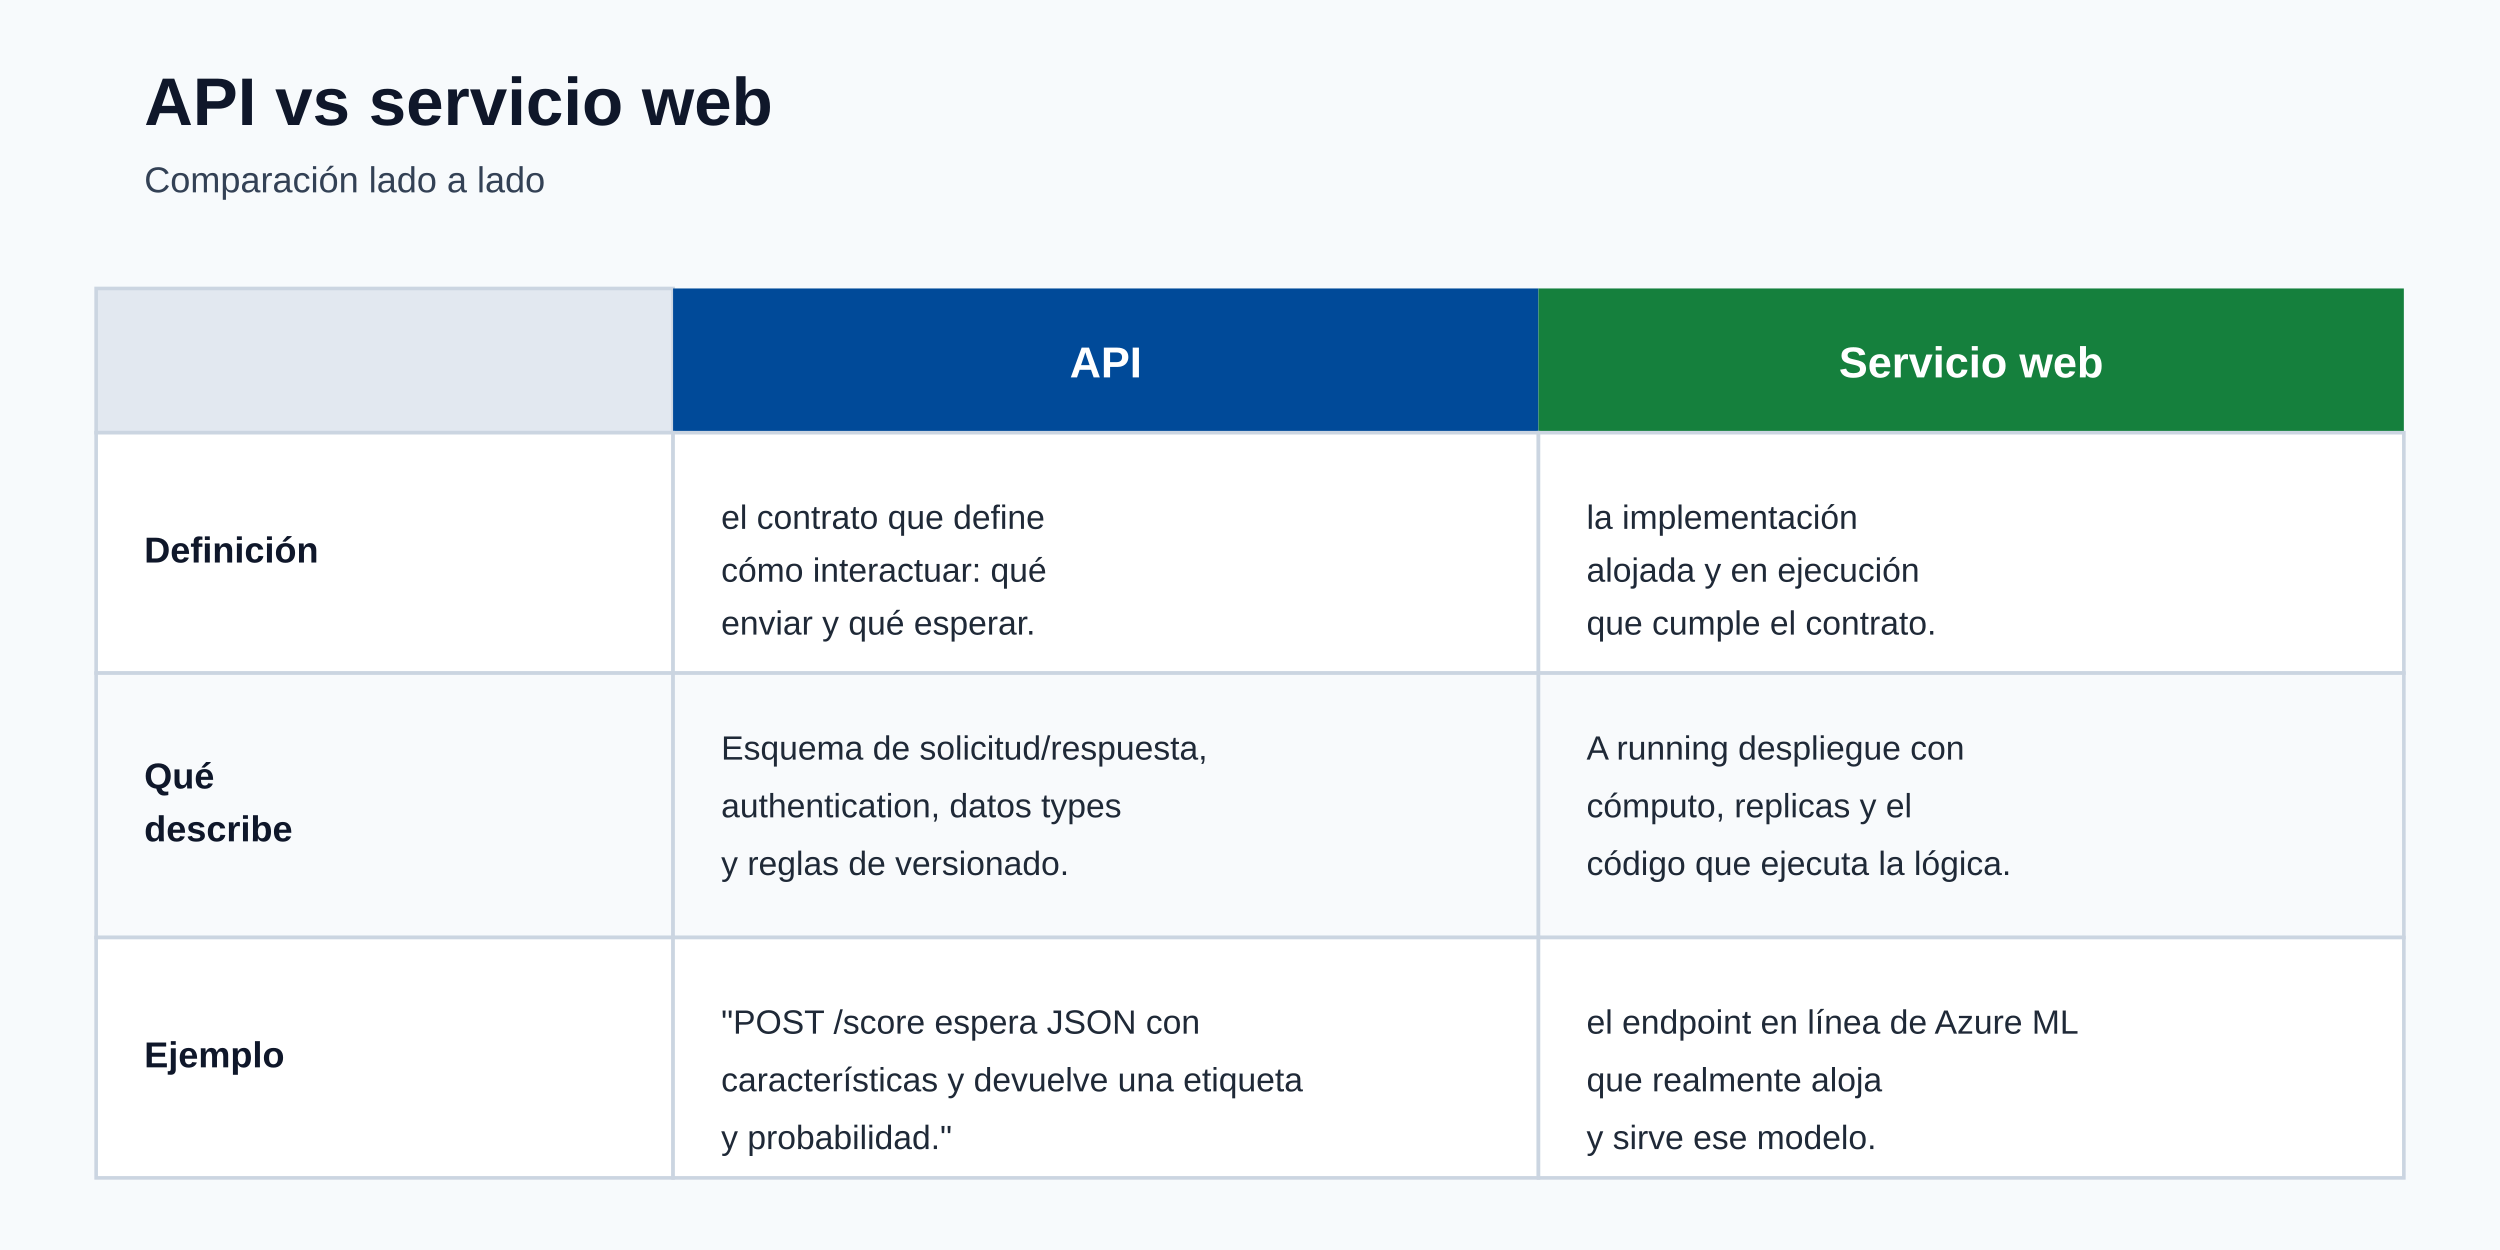
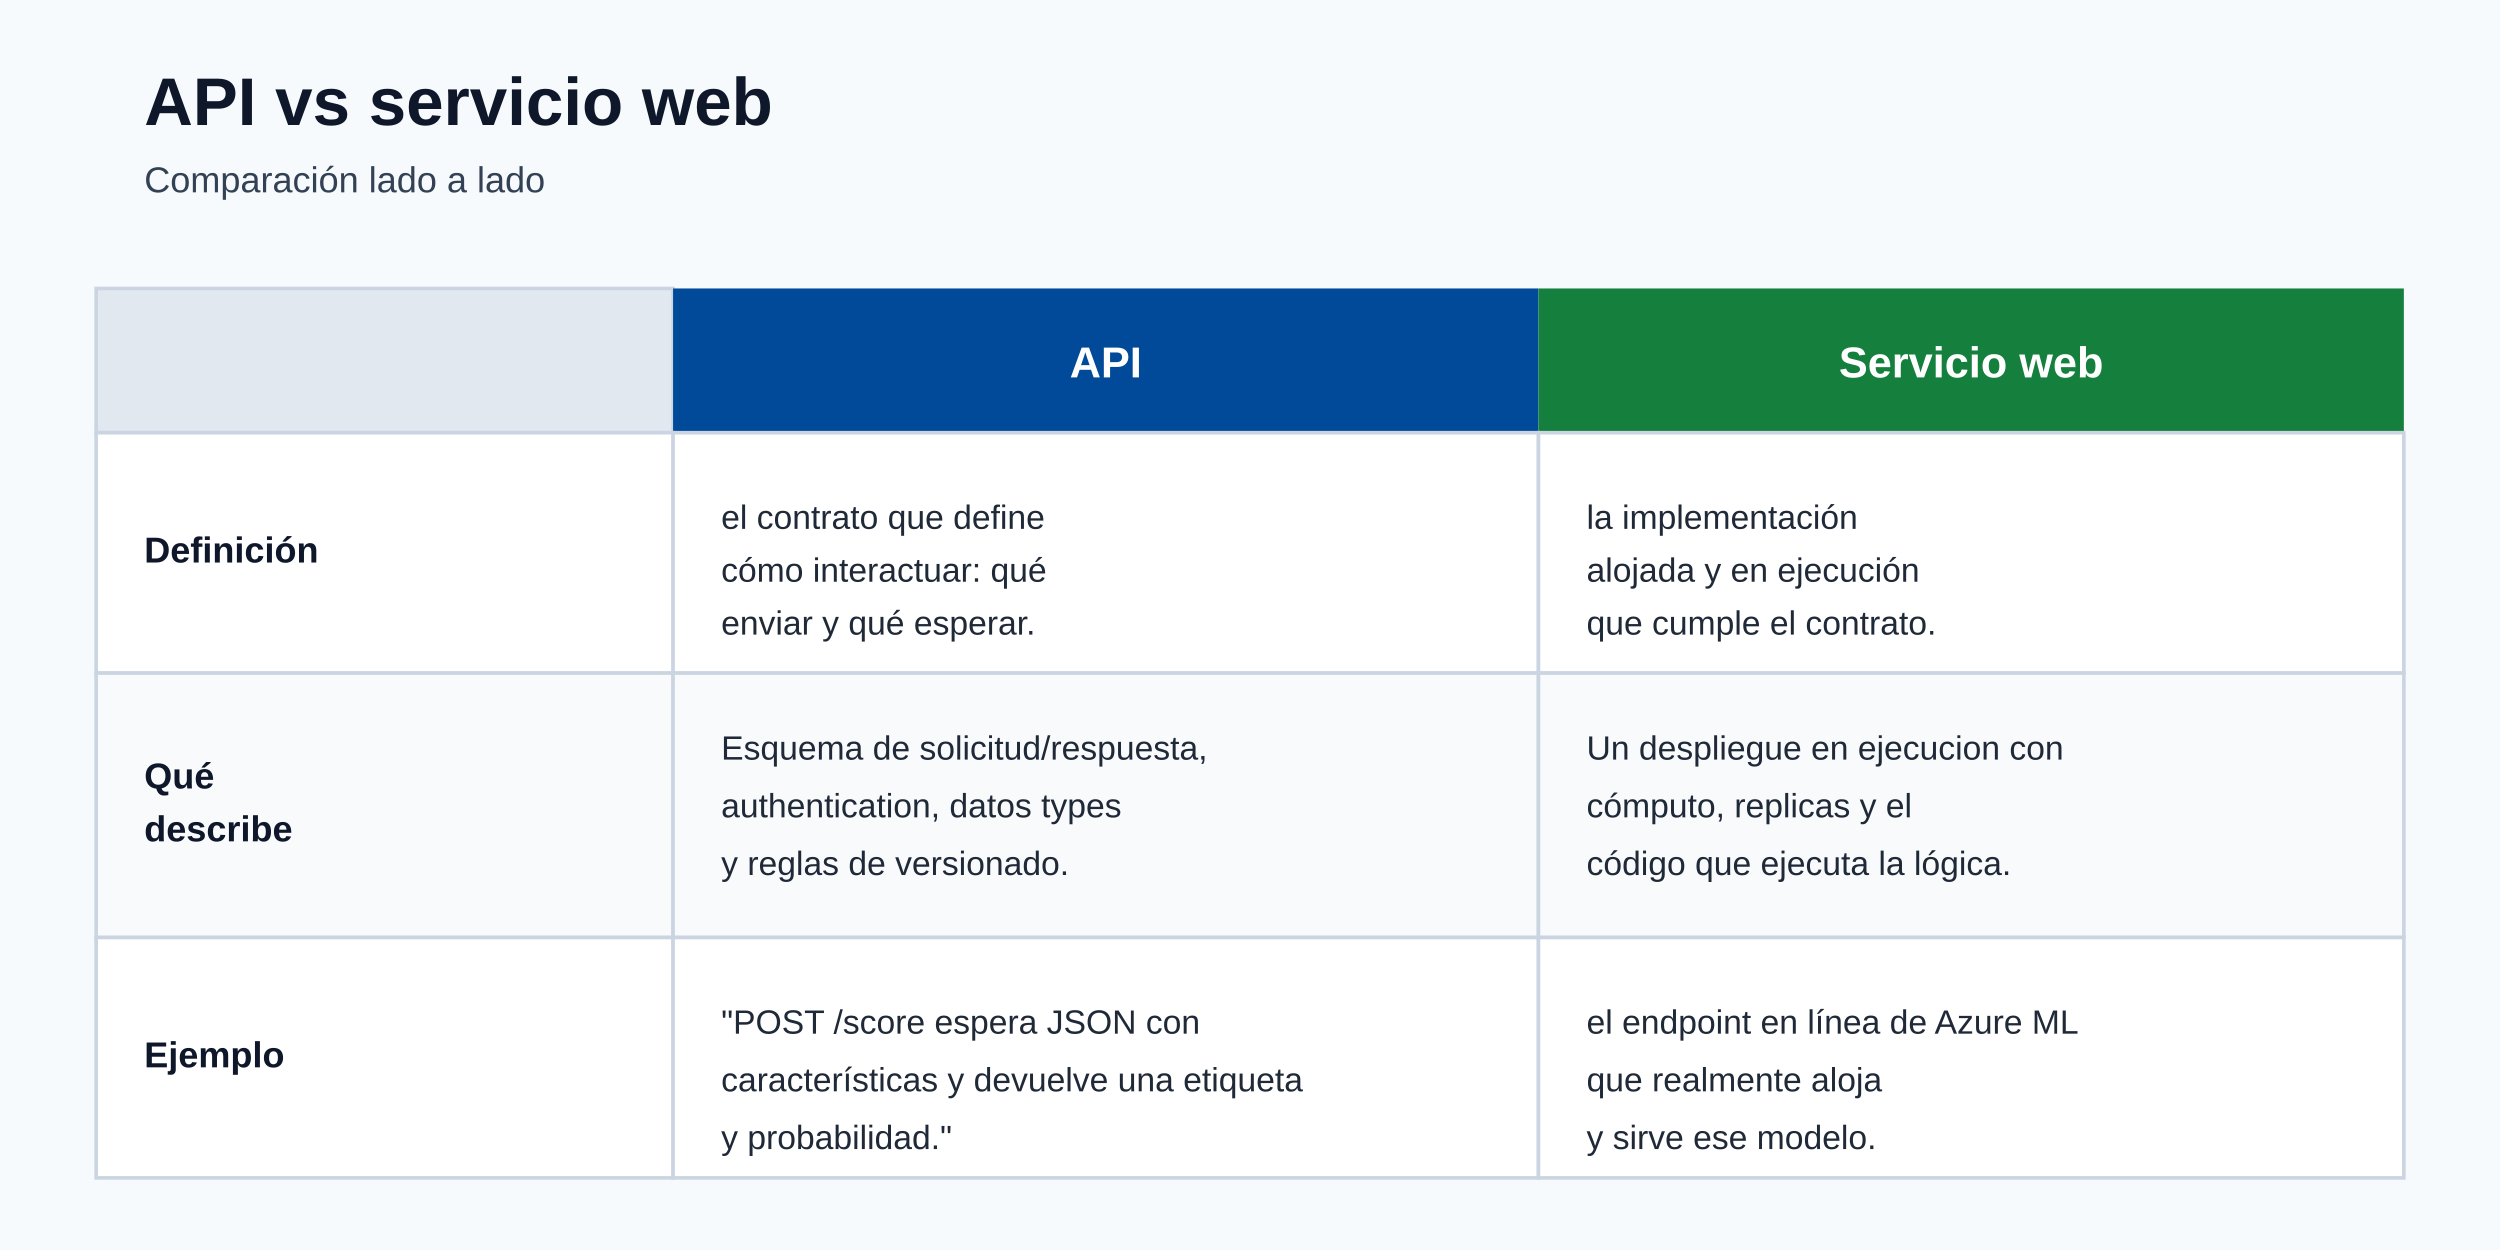
<svg xmlns="http://www.w3.org/2000/svg" width="1040" height="520" viewBox="0 0 1040 520" role="img" aria-labelledby="title desc">
  <defs>
    <style>
      .bg { fill: #f7fafc; }
      .title { fill: #0f172a; font-family: Segoe UI, Arial, sans-serif; font-size: 28px; font-weight: 700; }
      .subtitle { fill: #334155; font-family: Segoe UI, Arial, sans-serif; font-size: 15px; }
      .rowlabel { font-family: Segoe UI, Arial, sans-serif; font-size: 15px; font-weight: 700; fill: #0f172a; }
      .colhead { font-family: Segoe UI, Arial, sans-serif; font-size: 18px; font-weight: 700; fill: #ffffff; text-anchor: middle; }
      .cell { font-family: Segoe UI, Arial, sans-serif; font-size: 14px; fill: #1f2937; }
      .grid { stroke: #cbd5e1; stroke-width: 1.5; fill: none; }
    </style>
  </defs>
  <rect class="bg" x="0" y="0" width="1040" height="520" />
  <text class="title" x="60" y="52">API vs servicio web</text>
  <text class="subtitle" x="60" y="80">Comparación lado a lado</text>
  <rect x="40" y="120" width="240" height="60" fill="#e2e8f0" stroke="#cbd5e1" stroke-width="1.5" />
  <rect x="280" y="120" width="360" height="60" rx="0" fill="#004a99" />
  <rect x="640" y="120" width="360" height="60" rx="0" fill="#15803d" />
  <text class="colhead" x="460" y="157">API</text>
  <text class="colhead" x="820" y="157">Servicio web</text>
  <rect x="40" y="180" width="240" height="100" fill="#ffffff" stroke="#cbd5e1" stroke-width="1.5" />
  <rect x="280" y="180" width="360" height="100" fill="#ffffff" stroke="#cbd5e1" stroke-width="1.5" />
  <rect x="640" y="180" width="360" height="100" fill="#ffffff" stroke="#cbd5e1" stroke-width="1.5" />
  <text class="rowlabel" x="60" y="234">Definición</text>
  <text class="cell" x="300" y="220">el contrato que define</text>
  <text class="cell" x="300" y="242">cómo interactuar: qué</text>
  <text class="cell" x="300" y="264">enviar y qué esperar.</text>
  <text class="cell" x="660" y="220">la implementación</text>
  <text class="cell" x="660" y="242">alojada y en ejecución</text>
  <text class="cell" x="660" y="264">que cumple el contrato.</text>
  <rect x="40" y="280" width="240" height="110" fill="#f8fafc" stroke="#cbd5e1" stroke-width="1.5" />
  <rect x="280" y="280" width="360" height="110" fill="#f8fafc" stroke="#cbd5e1" stroke-width="1.5" />
  <rect x="640" y="280" width="360" height="110" fill="#f8fafc" stroke="#cbd5e1" stroke-width="1.5" />
  <text class="rowlabel" x="60" y="328">Qué</text>
  <text class="rowlabel" x="60" y="350">describe</text>
  <text class="cell" x="300" y="316">Esquema de solicitud/respuesta,</text>
  <text class="cell" x="300" y="340">authentication, datos types</text>
  <text class="cell" x="300" y="364">y reglas de versionado.</text>
-   <text class="cell" x="660" y="316">A running despliegue con</text>
+   <text class="cell" x="660" y="316">Un despliegue en ejecucion con</text>
  <text class="cell" x="660" y="340">cómputo, replicas y el</text>
  <text class="cell" x="660" y="364">código que ejecuta la lógica.</text>
  <rect x="40" y="390" width="240" height="100" fill="#ffffff" stroke="#cbd5e1" stroke-width="1.5" />
  <rect x="280" y="390" width="360" height="100" fill="#ffffff" stroke="#cbd5e1" stroke-width="1.5" />
  <rect x="640" y="390" width="360" height="100" fill="#ffffff" stroke="#cbd5e1" stroke-width="1.5" />
  <text class="rowlabel" x="60" y="444">Ejemplo</text>
  <text class="cell" x="300" y="430">"POST /score espera JSON con</text>
  <text class="cell" x="300" y="454">características y devuelve una etiqueta</text>
  <text class="cell" x="300" y="478">y probabilidad."</text>
  <text class="cell" x="660" y="430">el endpoint en línea de Azure ML</text>
  <text class="cell" x="660" y="454">que realmente aloja</text>
  <text class="cell" x="660" y="478">y sirve ese modelo.</text>
</svg>
